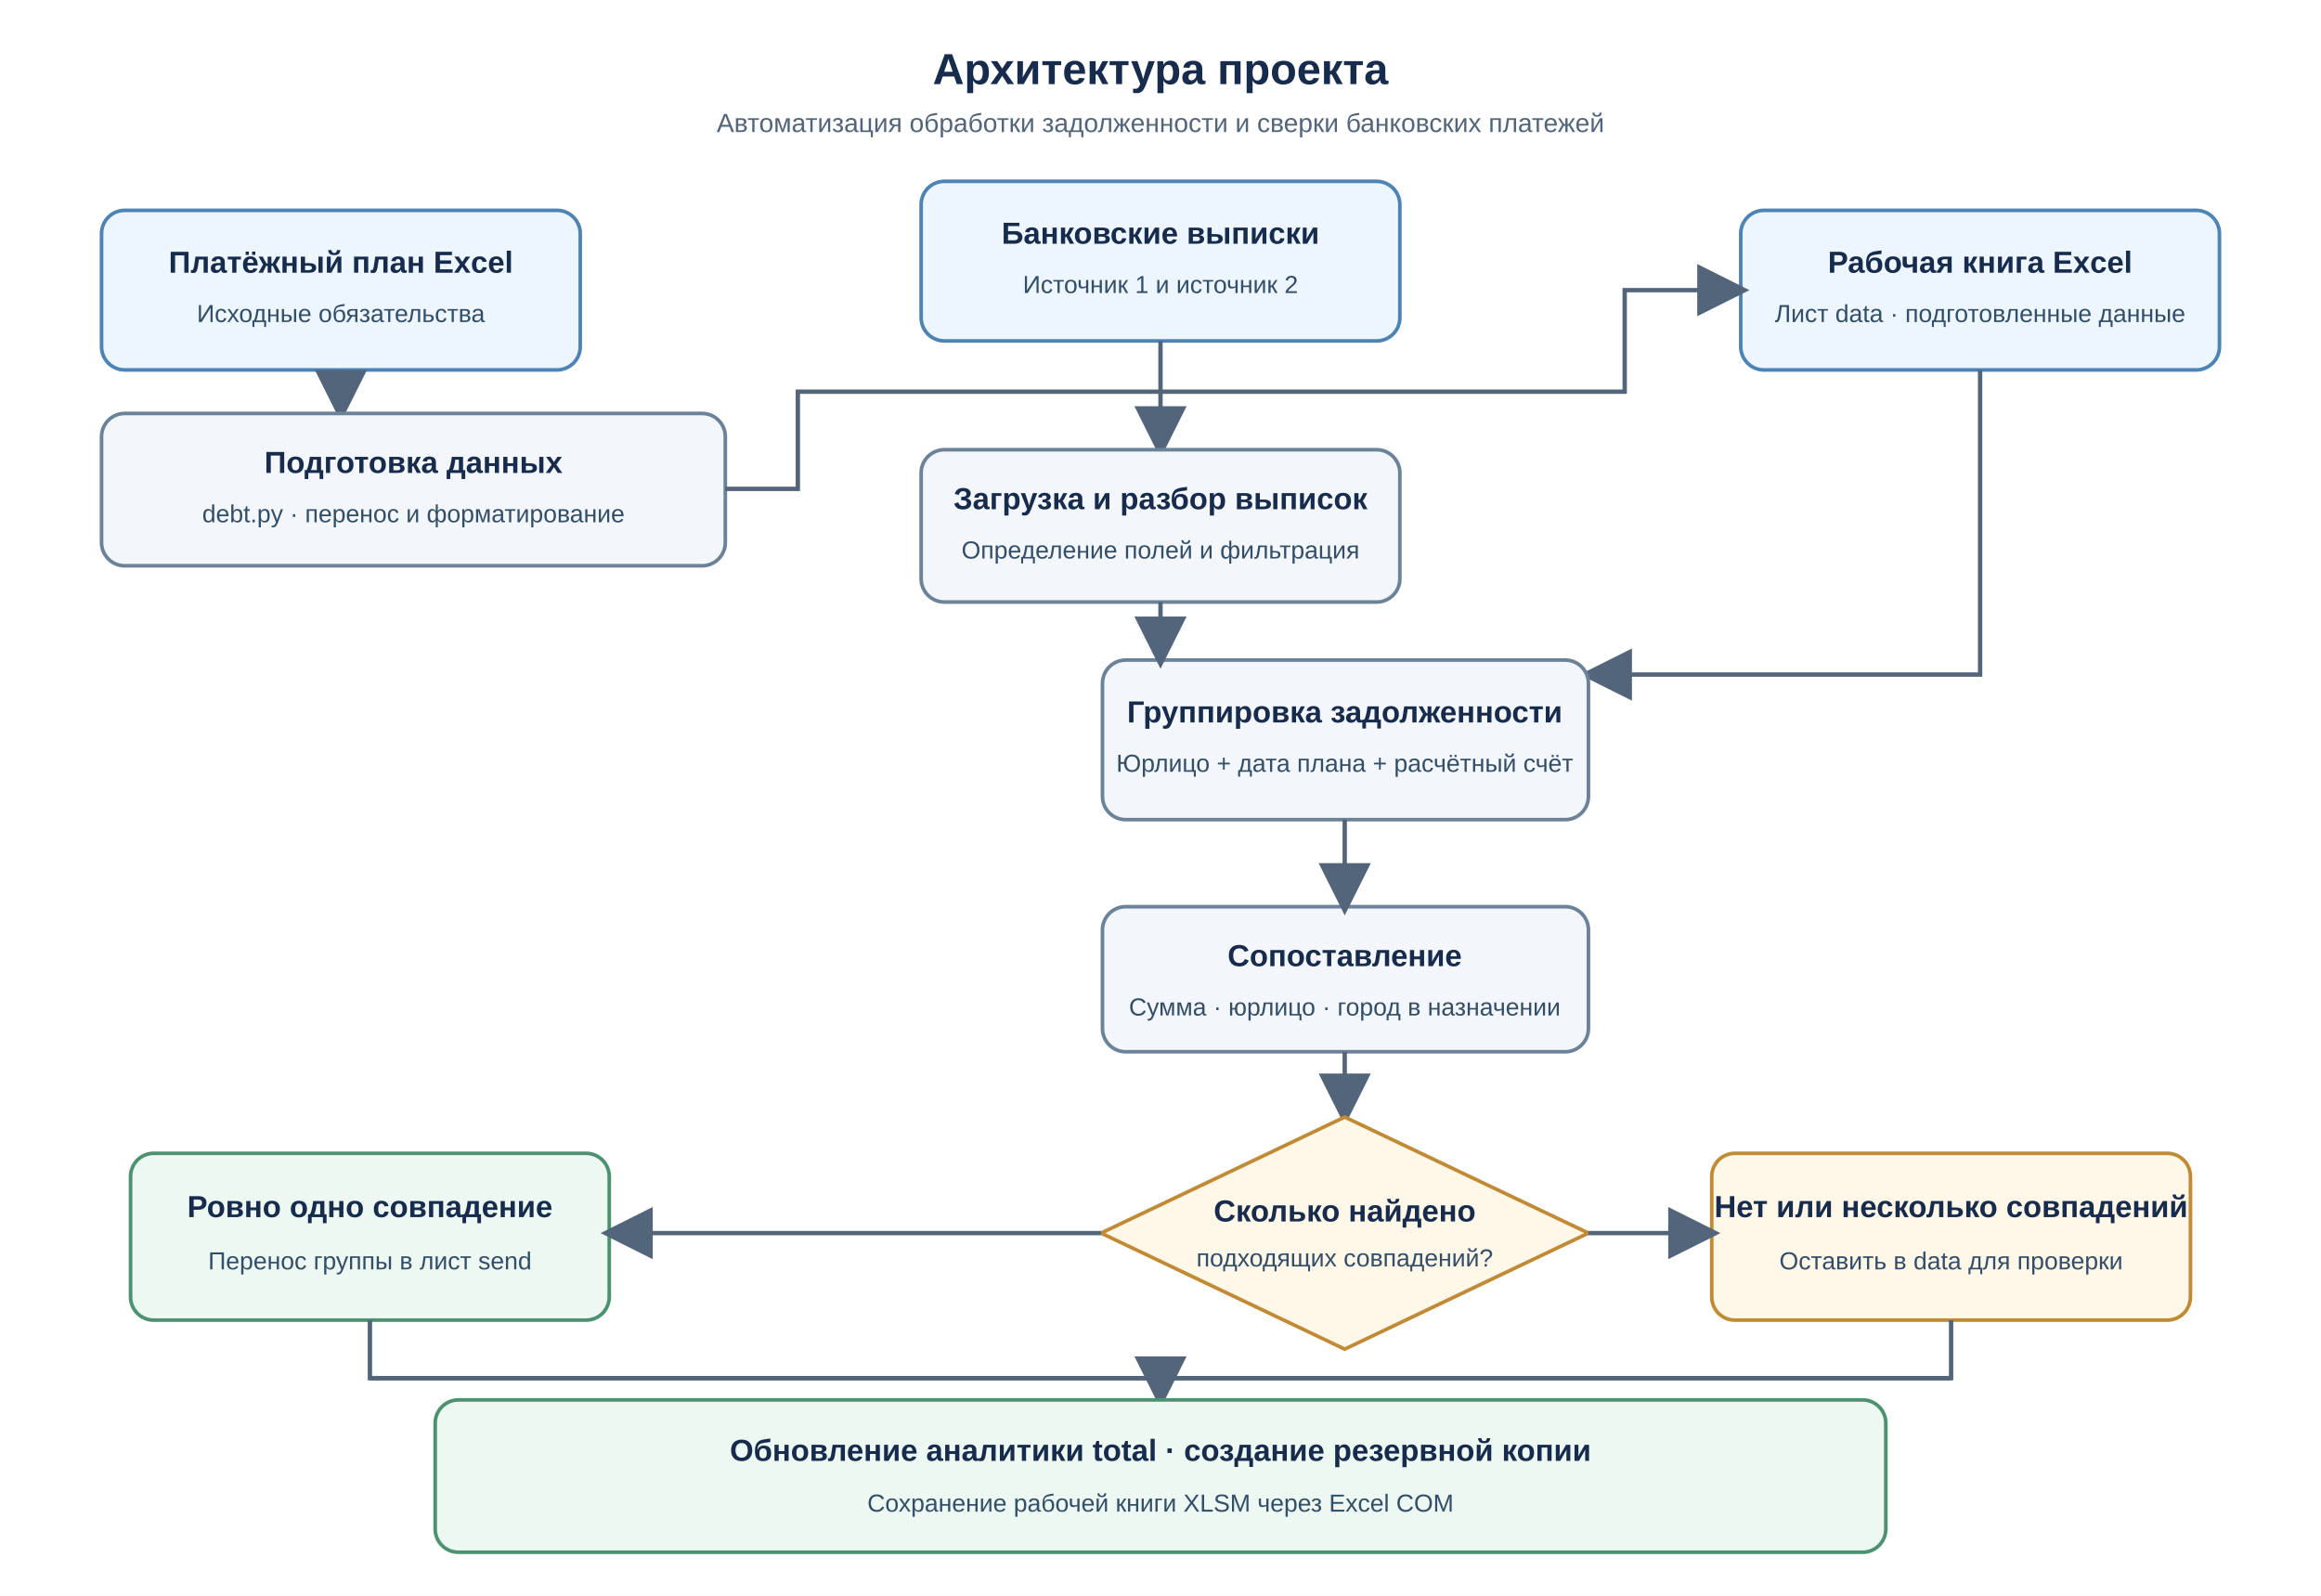
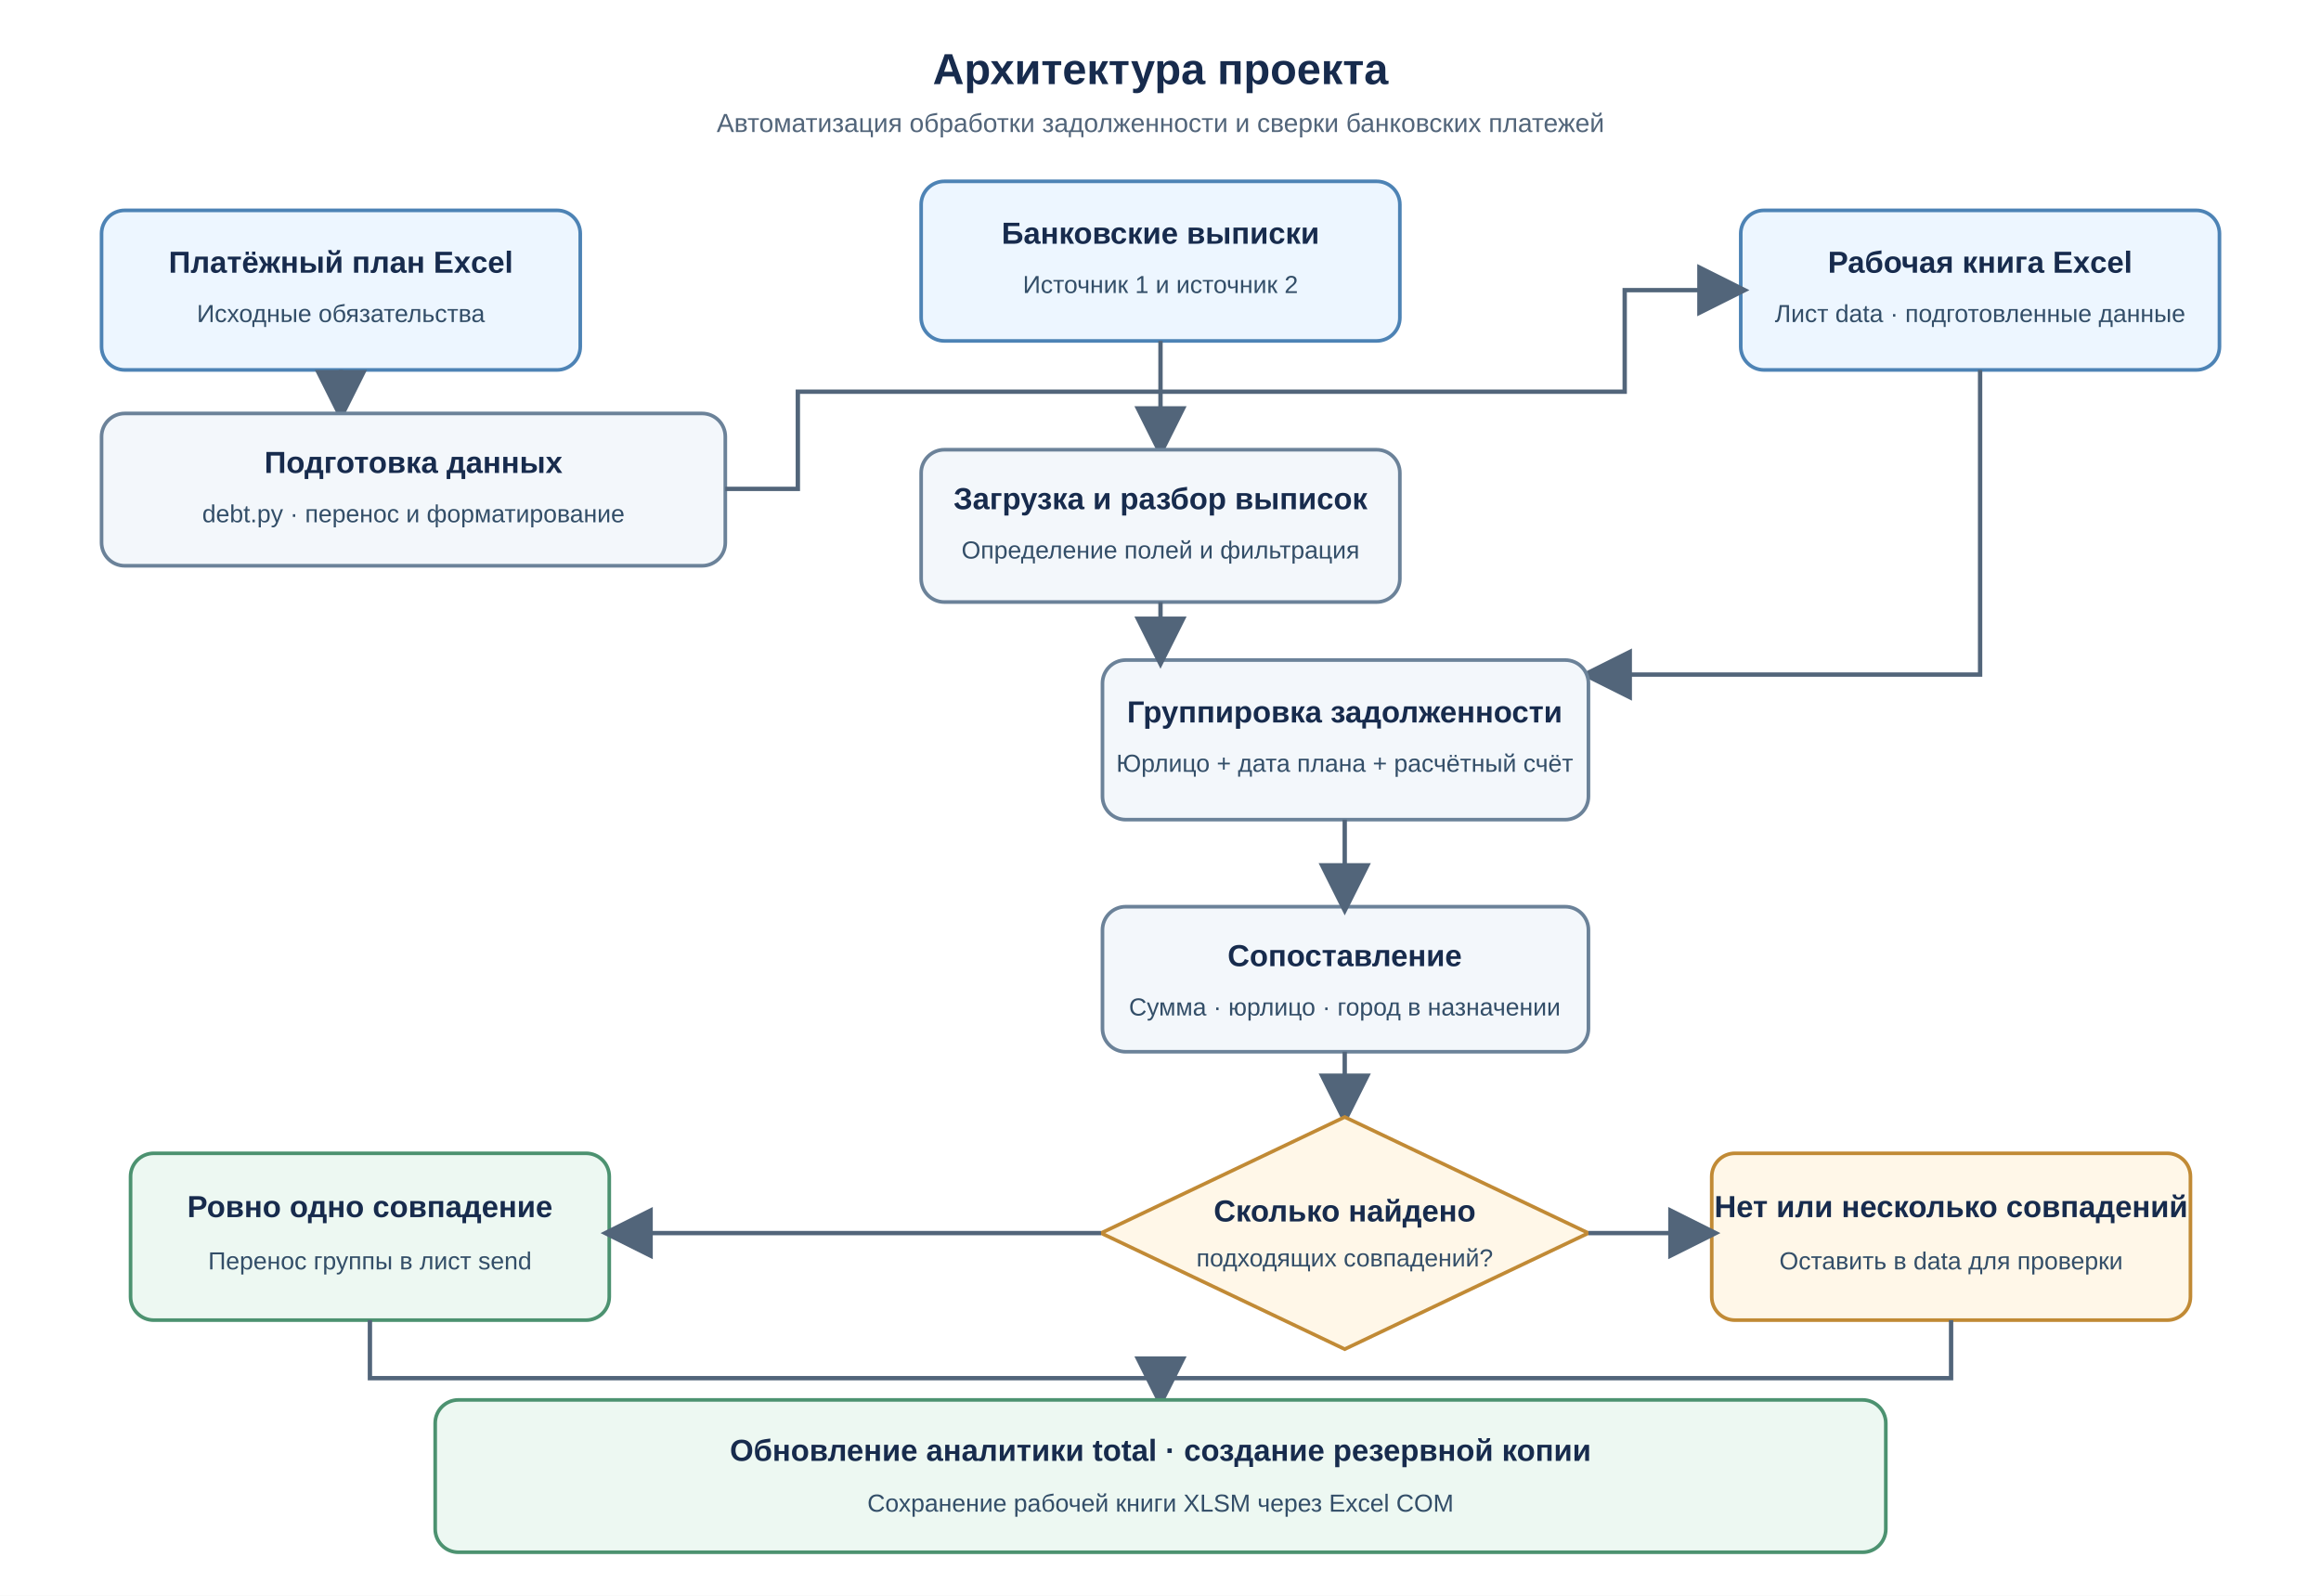
<svg xmlns="http://www.w3.org/2000/svg" width="1600" height="1100" viewBox="0 0 1600 1100" role="img" aria-labelledby="title desc">
  <defs>
    <marker id="arrow" markerWidth="12" markerHeight="12" refX="10" refY="6" orient="auto">
      <path d="M0,0 L12,6 L0,12 z" fill="#52657a" />
    </marker>
    <style>
    .h{font:700 30px Arial,sans-serif;fill:#172b4d}.sub{font:18px Arial,sans-serif;fill:#52657a}
    .t{font:700 21px Arial,sans-serif;fill:#172b4d}.s{font:17px Arial,sans-serif;fill:#334e68}
    .input{fill:#edf6ff;stroke:#4d83b5;stroke-width:2.5}
    .process{fill:#f3f7fb;stroke:#6b8299;stroke-width:2.5}.result{fill:#edf8f2;stroke:#4c9270;stroke-width:2.5}
    .manual{fill:#fff7e8;stroke:#c18a35;stroke-width:2.5}.line{stroke:#52657a;stroke-width:3;fill:none;marker-end:url(#arrow)}
  </style>
  </defs>
  <rect width="1600" height="1100" fill="#ffffff" />
  <text x="800" y="58" text-anchor="middle" class="h">Архитектура проекта</text>
  <text x="800" y="91" text-anchor="middle" class="sub">Автоматизация обработки задолженности и сверки банковских платежей</text>
  <rect x="70" y="145" width="330" height="110" rx="16" class="input" />
  <text x="235" y="188" text-anchor="middle" class="t">Платёжный план Excel</text>
  <text x="235" y="222" text-anchor="middle" class="s">Исходные обязательства</text>
  <rect x="635" y="125" width="330" height="110" rx="16" class="input" />
  <text x="800" y="168" text-anchor="middle" class="t">Банковские выписки</text>
  <text x="800" y="202" text-anchor="middle" class="s">Источник 1 и источник 2</text>
  <rect x="1200" y="145" width="330" height="110" rx="16" class="input" />
  <text x="1365" y="188" text-anchor="middle" class="t">Рабочая книга Excel</text>
  <text x="1365" y="222" text-anchor="middle" class="s">Лист data · подготовленные данные</text>
  <path d="M235 255 V285" class="line" />
  <rect x="70" y="285" width="430" height="105" rx="16" class="process" />
  <text x="285" y="326" text-anchor="middle" class="t">Подготовка данных</text>
  <text x="285" y="360" text-anchor="middle" class="s">debt.py · перенос и форматирование</text>
  <path d="M500 337 H550 V270 H1120 V200 H1200" class="line" />
  <path d="M800 235 V310" class="line" />
  <rect x="635" y="310" width="330" height="105" rx="16" class="process" />
  <text x="800" y="351" text-anchor="middle" class="t">Загрузка и разбор выписок</text>
  <text x="800" y="385" text-anchor="middle" class="s">Определение полей и фильтрация</text>
  <path d="M1365 255 V465 H1095" class="line" />
  <rect x="760" y="455" width="335" height="110" rx="16" class="process" />
  <text x="927" y="498" text-anchor="middle" class="t">Группировка задолженности</text>
  <text x="927" y="532" text-anchor="middle" class="s">Юрлицо + дата плана + расчётный счёт</text>
  <path d="M800 415 V455" class="line" />
  <rect x="760" y="625" width="335" height="100" rx="16" class="process" />
  <text x="927" y="666" text-anchor="middle" class="t">Сопоставление</text>
  <text x="927" y="700" text-anchor="middle" class="s">Сумма · юрлицо · город в назначении</text>
  <path d="M927 565 V625" class="line" />
  <path d="M927 725 V770" class="line" />
  <polygon points="927,770 1095,850 927,930 759,850" fill="#fff7e8" stroke="#c18a35" stroke-width="2.5" />
  <text x="927" y="842" text-anchor="middle" class="t">Сколько найдено</text>
  <text x="927" y="873" text-anchor="middle" class="s">подходящих совпадений?</text>
  <rect x="90" y="795" width="330" height="115" rx="16" class="result" />
  <text x="255" y="839" text-anchor="middle" class="t">Ровно одно совпадение</text>
  <text x="255" y="875" text-anchor="middle" class="s">Перенос группы в лист send</text>
  <path d="M759 850 H420" class="line" />
  <rect x="1180" y="795" width="330" height="115" rx="16" class="manual" />
  <text x="1345" y="839" text-anchor="middle" class="t">Нет или несколько совпадений</text>
  <text x="1345" y="875" text-anchor="middle" class="s">Оставить в data для проверки</text>
  <path d="M1095 850 H1180" class="line" />
  <path d="M255 910 V950 H1345 V910" stroke="#52657a" stroke-width="3" fill="none" />
-   <path d="M255 950 H800 M800 950 H1345" stroke="#52657a" stroke-width="3" fill="none" />
  <path d="M800 950 V965" class="line" />
  <rect x="300" y="965" width="1000" height="105" rx="16" class="result" />
  <text x="800" y="1007" text-anchor="middle" class="t">Обновление аналитики total · создание резервной копии</text>
  <text x="800" y="1042" text-anchor="middle" class="s">Сохранение рабочей книги XLSM через Excel COM</text>
</svg>
